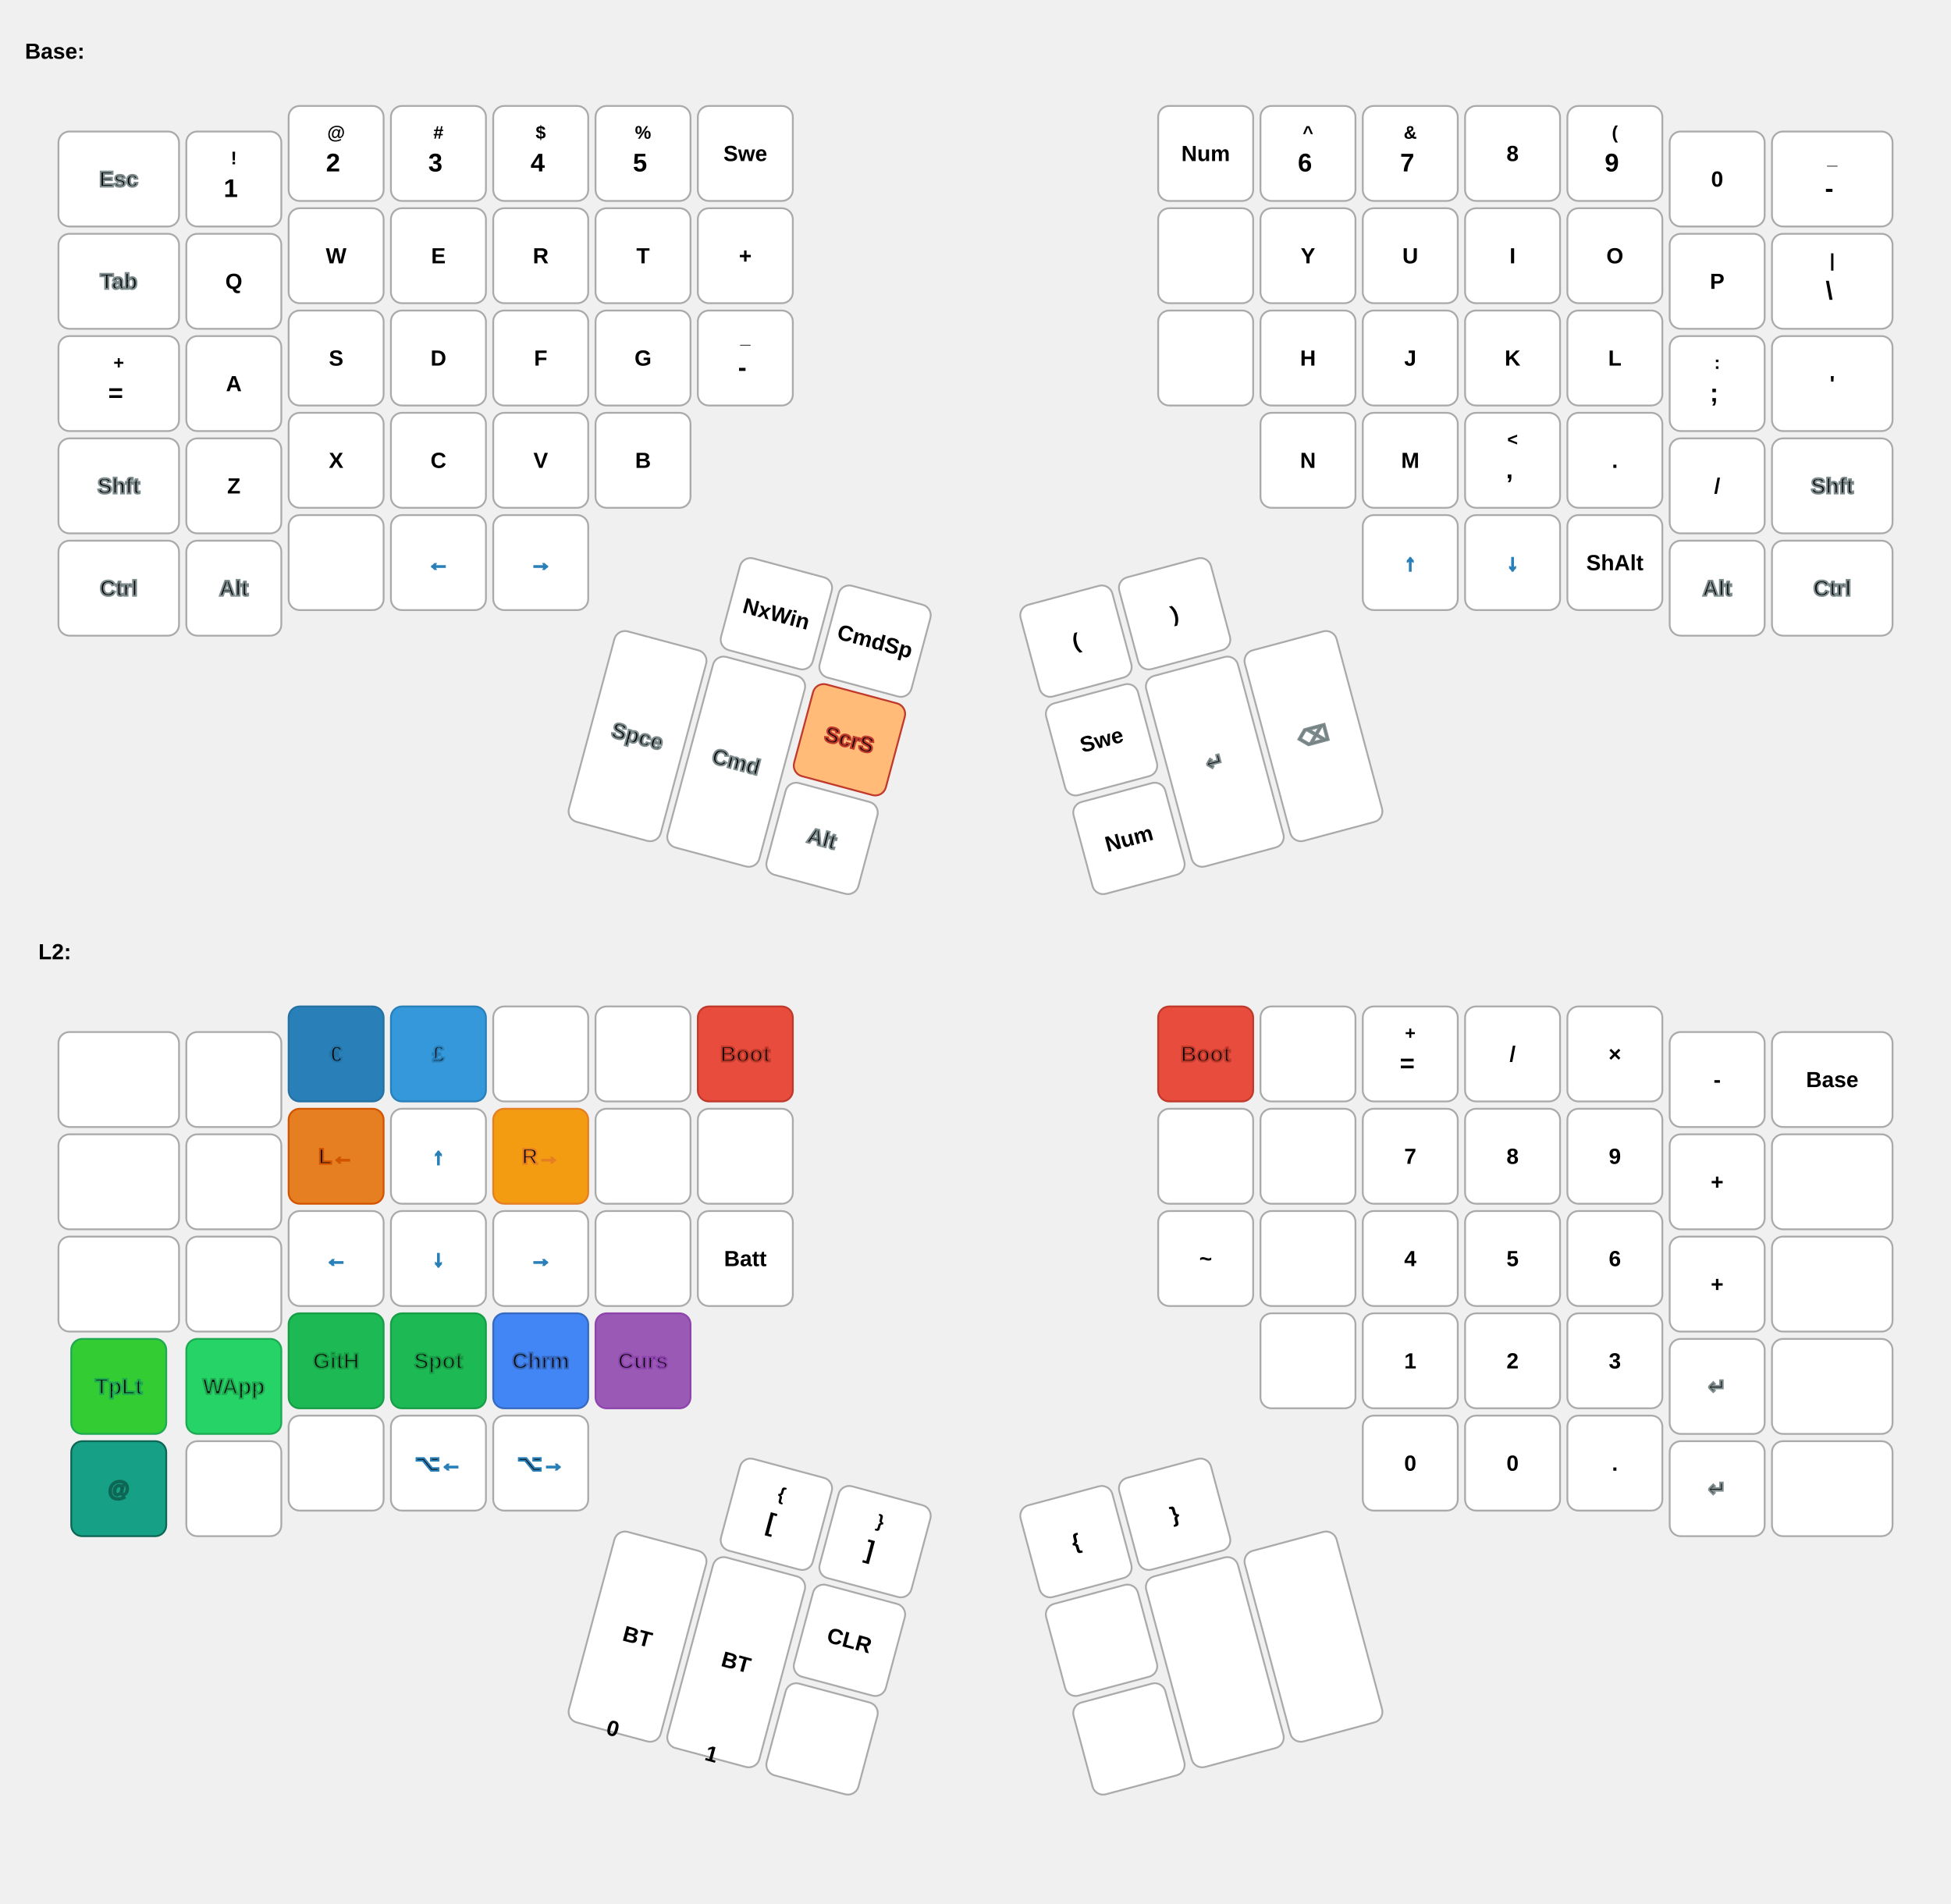
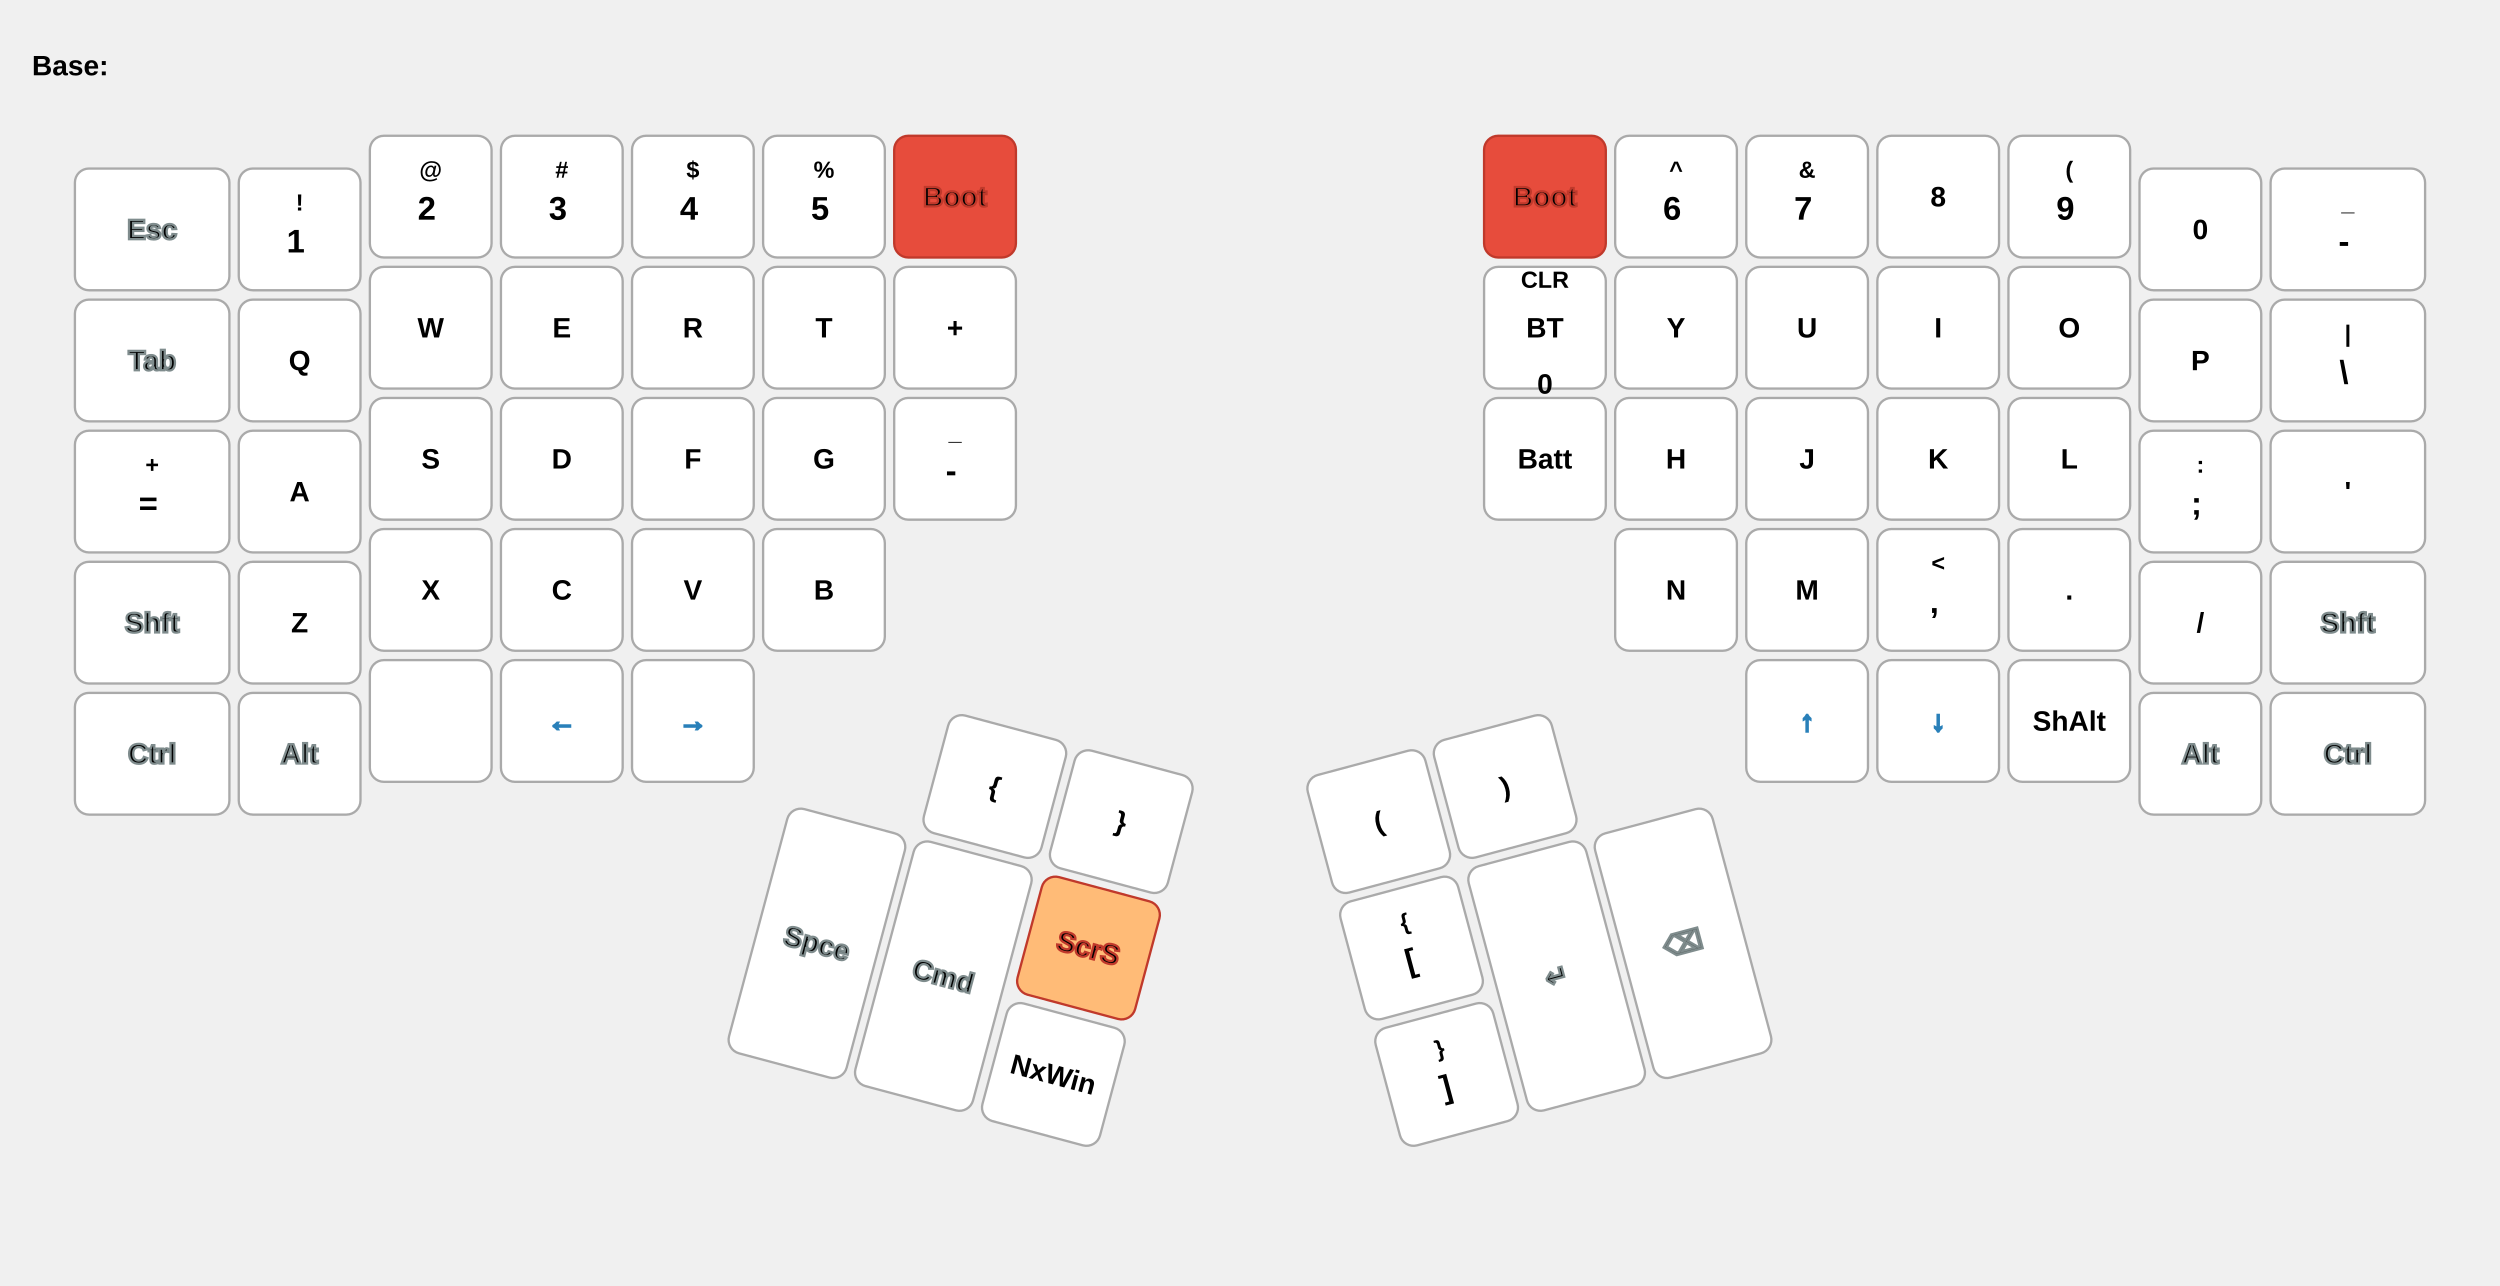
- <svg xmlns="http://www.w3.org/2000/svg" width="1068" height="1042" viewBox="0 0 1068 1042" class="keymap">
+ <svg xmlns="http://www.w3.org/2000/svg" width="1068" height="549" viewBox="0 0 1068 549" class="keymap">
  <style>/* Base key style */
.key {
  fill: #ffffff;
  stroke: #aaaaaa;
  stroke-width: 1;
}

/* Layer title styling */
.layer-label {
  font-weight: bold;
  font-size: 18px;
  fill: #333333;
  font-family: 'Arial', sans-serif;
}

/* Text styling */
text {
  font-family: 'Arial', sans-serif;
  fill: #000000;
  text-anchor: middle;
  dominant-baseline: central;
  font-weight: 700;
  stroke: none;
} 
/* App shortcuts */
.WhatsApp-key {
  fill: #25D366 !important;
  stroke: #1EA952 !important;
}

.WhatsApp-key rect, rect.WhatsApp-key {
  fill: #25D366 !important;
  stroke: #1EA952 !important;
}

.Spotify-key {
  fill: #1DB954 !important;
  stroke: #169D45 !important;
}

.Spotify-key rect, rect.Spotify-key {
  fill: #1DB954 !important;
  stroke: #169D45 !important;
}

.Chrome-key {
  fill: #4285F4 !important;
  stroke: #366AC1 !important;
}

.Chrome-key rect, rect.Chrome-key {
  fill: #4285F4 !important;
  stroke: #366AC1 !important;
}

.Cursor-key {
  fill: #9B59B6 !important;
  stroke: #8E44AD !important;
}

.Cursor-key rect, rect.Cursor-key {
  fill: #9B59B6 !important;
  stroke: #8E44AD !important;
}

.GitHub-key {
  fill: #1DB954 !important;
  stroke: #169D45 !important;
}

.GitHub-key rect, rect.GitHub-key {
  fill: #1DB954 !important;
  stroke: #169D45 !important;
}

.topLeft-key {
  fill: #33cc33 !important;
  stroke: #1EA952 !important;
}

.topLeft-key rect, rect.topLeft-key {
  fill: #33cc33 !important;
  stroke: #1EA952 !important;
}

.LeftScr-key {
  fill: #E67E22 !important;
  stroke: #D35400 !important;
}

.LeftScr-key rect, rect.LeftScr-key {
  fill: #E67E22 !important;
  stroke: #D35400 !important;
}

.RightScr-key {
  fill: #F39C12 !important;
  stroke: #E67E22 !important;
}

.RightScr-key rect, rect.RightScr-key {
  fill: #F39C12 !important;
  stroke: #E67E22 !important;
}

/* Currency symbols */
.euro-key {
  fill: #2980B9 !important;
  stroke: #2471A3 !important;
}

.euro-key rect, rect.euro-key {
  fill: #2980B9 !important;
  stroke: #2471A3 !important;
}

.pound-key {
  fill: #3498DB !important;
  stroke: #2980B9 !important;
}

.pound-key rect, rect.pound-key {
  fill: #3498DB !important;
  stroke: #2980B9 !important;
}

/* System keys */
.BOOT-key {
  fill: #E74C3C !important;
  stroke: #C0392B !important;
}

.BOOT-key rect, rect.BOOT-key {
  fill: #E74C3C !important;
  stroke: #C0392B !important;
}

.Fn1-key {
  fill: #9B59B6 !important;
  stroke: #8E44AD !important;
}

.Fn1-key rect, rect.Fn1-key {
  fill: #9B59B6 !important;
  stroke: #8E44AD !important;
}

.Fn2-key {
  fill: #8E44AD !important;
  stroke: #7D3C98 !important;
}

.Fn2-key rect, rect.Fn2-key {
  fill: #8E44AD !important;
  stroke: #7D3C98 !important;
}

/* Special characters */
.Email-key {
  fill: #16A085 !important;
  stroke: #0E6655 !important;
}

.Email-key rect, rect.Email-key {
  fill: #16A085 !important;
  stroke: #0E6655 !important;
}

.o-umlaut-key {
  fill: #27AE60 !important;
  stroke: #229954 !important;
}

.o-umlaut-key rect, rect.o-umlaut-key {
  fill: #27AE60 !important;
  stroke: #229954 !important;
}

.a-ring-key {
  fill: #2ECC71 !important;
  stroke: #27AE60 !important;
}

.a-ring-key rect, rect.a-ring-key {
  fill: #2ECC71 !important;
  stroke: #27AE60 !important;
}

/* Navigation keys */
.arrow-key {
  fill: #3498DB !important;
  stroke: #2980B9 !important;
}

.arrow-key rect, rect.arrow-key {
  fill: #3498DB !important;
  stroke: #2980B9 !important;
}

/* Screenshot */
.Screenshot-key {
  fill: #ffbb77 !important;
  stroke: #C0392B !important;
}

.Screenshot-key rect, rect.Screenshot-key {
  fill: #ffbb77 !important;
  stroke: #C0392B !important;
}

/* Modifiers */
.mod-key {
  fill: #95A5A6 !important;
  stroke: #7F8C8D !important;
}

.mod-key rect, rect.mod-key {
  fill: #95A5A6 !important;
  stroke: #7F8C8D !important;
}

/* Font adjustments to make text more solid */
text, tspan {
  font-family: 'Arial', sans-serif !important;
  font-weight: 700 !important;
  fill: #000000 !important;
  stroke: none !important;
  text-rendering: geometricPrecision !important;
}

/* Ensure all key text is black and bold */
.key text, .key tspan {
  fill: #000000 !important;
  font-weight: 700 !important;
}

/* Make text on colored keys more readable */
.WhatsApp-key text, .WhatsApp-key tspan,
.Spotify-key text, .Spotify-key tspan,
.Chrome-key text, .Chrome-key tspan,
.Cursor-key text, .Cursor-key tspan,
.GitHub-key text, .GitHub-key tspan,
.topLeft-key text, .topLeft-key tspan,
.LeftScr-key text, .LeftScr-key tspan,
.RightScr-key text, .RightScr-key tspan,
.euro-key text, .euro-key tspan,
.pound-key text, .pound-key tspan,
.BOOT-key text, .BOOT-key tspan,
.Fn1-key text, .Fn1-key tspan,
.Fn2-key text, .Fn2-key tspan,
.Email-key text, .Email-key tspan,
.o-umlaut-key text, .o-umlaut-key tspan,
.a-ring-key text, .a-ring-key tspan,
.arrow-key text, .arrow-key tspan,
.Screenshot-key text, .Screenshot-key tspan,
.mod-key text, .mod-key tspan {
  fill: #000000 !important;
  font-weight: 700 !important;
}

/* Shifted symbols styling */
.shifted {
  fill: #555555 !important;
  font-weight: 700 !important;
  font-size: 10px !important;
}

/* Position the shifted symbols above the main key label */
.key text.shifted {
  dominant-baseline: hanging !important;
}

/* Add CSS for dual-labeled keys */
.dual-label {
  position: relative;
  display: block;
}

.primary-label {
  font-size: 14px;
  font-weight: 700;
  text-anchor: middle;
  dominant-baseline: central;
  fill: #000000;
}

.shifted-label {
  font-size: 10px;
  font-weight: 700;
  text-anchor: middle;
  dominant-baseline: hanging;
  fill: #444444;
} </style>
  <g transform="translate(30, 0)" class="layer-Base">
    <text x="0" y="28" class="label" id="Base">Base:</text>
    <g transform="translate(0, 56)">
      <g transform="translate(35, 42)" class="key keypos-0">
        <rect rx="6" ry="6" x="-33" y="-26" width="66" height="52" class="key" />
        <text x="0" y="0" class="key tap">
          <tspan class="mod-key">Esc</tspan>
        </text>
      </g>
      <g transform="translate(98, 42)" class="key keypos-1">
        <rect rx="6" ry="6" x="-26" y="-26" width="52" height="52" class="key" />
        <text x="0" y="0" class="key tap">
          <tspan class="primary-label" y="5">1</tspan>
          <tspan class="shifted-label" x="0" y="-15">!</tspan>
        </text>
      </g>
      <g transform="translate(154, 28)" class="key keypos-2">
        <rect rx="6" ry="6" x="-26" y="-26" width="52" height="52" class="key" />
        <text x="0" y="0" class="key tap">
          <tspan class="primary-label" y="5">2</tspan>
          <tspan class="shifted-label" x="0" y="-15">@</tspan>
        </text>
      </g>
      <g transform="translate(210, 28)" class="key keypos-3">
        <rect rx="6" ry="6" x="-26" y="-26" width="52" height="52" class="key" />
        <text x="0" y="0" class="key tap">
          <tspan class="primary-label" y="5">3</tspan>
          <tspan class="shifted-label" x="0" y="-15">#</tspan>
        </text>
      </g>
      <g transform="translate(266, 28)" class="key keypos-4">
        <rect rx="6" ry="6" x="-26" y="-26" width="52" height="52" class="key" />
        <text x="0" y="0" class="key tap">
          <tspan class="primary-label" y="5">4</tspan>
          <tspan class="shifted-label" x="0" y="-15">$</tspan>
        </text>
      </g>
      <g transform="translate(322, 28)" class="key keypos-5">
        <rect rx="6" ry="6" x="-26" y="-26" width="52" height="52" class="key" />
        <text x="0" y="0" class="key tap">
          <tspan class="primary-label" y="5">5</tspan>
          <tspan class="shifted-label" x="0" y="-15">%</tspan>
        </text>
      </g>
      <g transform="translate(378, 28)" class="key keypos-6">
-         <rect rx="6" ry="6" x="-26" y="-26" width="52" height="52" class="key" />
-         <text x="0" y="0" class="key tap">Swe</text>
+         <rect class="BOOT-key" x="-26" y="-26" width="52" height="52" rx="6" ry="6" />
+         <text x="0" y="0" class="key tap">
+           <tspan class="BOOT-key">Boot</tspan>
+         </text>
      </g>
      <g transform="translate(630, 28)" class="key keypos-7">
-         <rect rx="6" ry="6" x="-26" y="-26" width="52" height="52" class="key" />
-         <text x="0" y="0" class="key tap">Num</text>
+         <rect class="BOOT-key" x="-26" y="-26" width="52" height="52" rx="6" ry="6" />
+         <text x="0" y="0" class="key tap">
+           <tspan class="BOOT-key">Boot</tspan>
+         </text>
      </g>
      <g transform="translate(686, 28)" class="key keypos-8">
        <rect rx="6" ry="6" x="-26" y="-26" width="52" height="52" class="key" />
        <text x="0" y="0" class="key tap">
          <tspan class="primary-label" y="5">6</tspan>
          <tspan class="shifted-label" x="0" y="-15">^</tspan>
        </text>
      </g>
      <g transform="translate(742, 28)" class="key keypos-9">
        <rect rx="6" ry="6" x="-26" y="-26" width="52" height="52" class="key" />
        <text x="0" y="0" class="key tap">
          <tspan class="primary-label" y="5">7</tspan>
          <tspan class="shifted-label" x="0" y="-15">&amp;</tspan>
        </text>
      </g>
      <g transform="translate(798, 28)" class="key keypos-10">
        <rect rx="6" ry="6" x="-26" y="-26" width="52" height="52" class="key" />
        <text x="0" y="0" class="key tap">8</text>
      </g>
      <g transform="translate(854, 28)" class="key keypos-11">
        <rect rx="6" ry="6" x="-26" y="-26" width="52" height="52" class="key" />
        <text x="0" y="0" class="key tap">
          <tspan class="primary-label" y="5">9</tspan>
          <tspan class="shifted-label" x="0" y="-15">(</tspan>
        </text>
      </g>
      <g transform="translate(910, 42)" class="key keypos-12">
        <rect rx="6" ry="6" x="-26" y="-26" width="52" height="52" class="key" />
        <text x="0" y="0" class="key tap">0</text>
      </g>
      <g transform="translate(973, 42)" class="key keypos-13">
        <rect rx="6" ry="6" x="-33" y="-26" width="66" height="52" class="key" />
        <text x="0" y="0" class="key tap">
          <tspan class="primary-label" y="5">-</tspan>
          <tspan class="shifted-label" x="0" y="-15">_</tspan>
        </text>
      </g>
      <g transform="translate(35, 98)" class="key keypos-14">
        <rect rx="6" ry="6" x="-33" y="-26" width="66" height="52" class="key" />
        <text x="0" y="0" class="key tap">
          <tspan class="mod-key">Tab</tspan>
        </text>
      </g>
      <g transform="translate(98, 98)" class="key keypos-15">
        <rect rx="6" ry="6" x="-26" y="-26" width="52" height="52" class="key" />
        <text x="0" y="0" class="key tap">Q</text>
      </g>
      <g transform="translate(154, 84)" class="key keypos-16">
        <rect rx="6" ry="6" x="-26" y="-26" width="52" height="52" class="key" />
        <text x="0" y="0" class="key tap">W</text>
      </g>
      <g transform="translate(210, 84)" class="key keypos-17">
        <rect rx="6" ry="6" x="-26" y="-26" width="52" height="52" class="key" />
        <text x="0" y="0" class="key tap">E</text>
      </g>
      <g transform="translate(266, 84)" class="key keypos-18">
        <rect rx="6" ry="6" x="-26" y="-26" width="52" height="52" class="key" />
        <text x="0" y="0" class="key tap">R</text>
      </g>
      <g transform="translate(322, 84)" class="key keypos-19">
        <rect rx="6" ry="6" x="-26" y="-26" width="52" height="52" class="key" />
        <text x="0" y="0" class="key tap">T</text>
      </g>
      <g transform="translate(378, 84)" class="key keypos-20">
        <rect rx="6" ry="6" x="-26" y="-26" width="52" height="52" class="key" />
        <text x="0" y="0" class="key tap">+</text>
      </g>
      <g transform="translate(630, 84)" class="key keypos-21">
        <rect rx="6" ry="6" x="-26" y="-26" width="52" height="52" class="key" />
+         <text x="0" y="0" class="key tap">BT</text>
+         <text x="0" y="24" class="key hold">0</text>
+         <text x="0" y="-24" class="key shifted">CLR</text>
      </g>
      <g transform="translate(686, 84)" class="key keypos-22">
        <rect rx="6" ry="6" x="-26" y="-26" width="52" height="52" class="key" />
        <text x="0" y="0" class="key tap">Y</text>
      </g>
      <g transform="translate(742, 84)" class="key keypos-23">
        <rect rx="6" ry="6" x="-26" y="-26" width="52" height="52" class="key" />
        <text x="0" y="0" class="key tap">U</text>
      </g>
      <g transform="translate(798, 84)" class="key keypos-24">
        <rect rx="6" ry="6" x="-26" y="-26" width="52" height="52" class="key" />
        <text x="0" y="0" class="key tap">I</text>
      </g>
      <g transform="translate(854, 84)" class="key keypos-25">
        <rect rx="6" ry="6" x="-26" y="-26" width="52" height="52" class="key" />
        <text x="0" y="0" class="key tap">O</text>
      </g>
      <g transform="translate(910, 98)" class="key keypos-26">
        <rect rx="6" ry="6" x="-26" y="-26" width="52" height="52" class="key" />
        <text x="0" y="0" class="key tap">P</text>
      </g>
      <g transform="translate(973, 98)" class="key keypos-27">
        <rect rx="6" ry="6" x="-33" y="-26" width="66" height="52" class="key" />
        <text x="0" y="0" class="key tap">
          <tspan class="primary-label" y="5">\</tspan>
          <tspan class="shifted-label" x="0" y="-15">|</tspan>
        </text>
      </g>
      <g transform="translate(35, 154)" class="key keypos-28">
        <rect rx="6" ry="6" x="-33" y="-26" width="66" height="52" class="key" />
        <text x="0" y="0" class="key tap">
          <tspan class="primary-label" y="5">=</tspan>
          <tspan class="shifted-label" x="0" y="-15">+</tspan>
        </text>
      </g>
      <g transform="translate(98, 154)" class="key keypos-29">
        <rect rx="6" ry="6" x="-26" y="-26" width="52" height="52" class="key" />
        <text x="0" y="0" class="key tap">A</text>
      </g>
      <g transform="translate(154, 140)" class="key keypos-30">
        <rect rx="6" ry="6" x="-26" y="-26" width="52" height="52" class="key" />
        <text x="0" y="0" class="key tap">S</text>
      </g>
      <g transform="translate(210, 140)" class="key keypos-31">
        <rect rx="6" ry="6" x="-26" y="-26" width="52" height="52" class="key" />
        <text x="0" y="0" class="key tap">D</text>
      </g>
      <g transform="translate(266, 140)" class="key keypos-32">
        <rect rx="6" ry="6" x="-26" y="-26" width="52" height="52" class="key" />
        <text x="0" y="0" class="key tap">F</text>
      </g>
      <g transform="translate(322, 140)" class="key keypos-33">
        <rect rx="6" ry="6" x="-26" y="-26" width="52" height="52" class="key" />
        <text x="0" y="0" class="key tap">G</text>
      </g>
      <g transform="translate(378, 140)" class="key keypos-34">
        <rect rx="6" ry="6" x="-26" y="-26" width="52" height="52" class="key" />
        <text x="0" y="0" class="key tap">
          <tspan class="primary-label" y="5">-</tspan>
          <tspan class="shifted-label" x="0" y="-15">_</tspan>
        </text>
      </g>
      <g transform="translate(395, 280) rotate(15.0)" class="key keypos-35">
        <rect rx="6" ry="6" x="-26" y="-26" width="52" height="52" class="key" />
-         <text x="0" y="0" class="key tap">NxWin</text>
+         <text x="0" y="0" class="key tap">{</text>
      </g>
      <g transform="translate(449, 295) rotate(15.0)" class="key keypos-36">
        <rect rx="6" ry="6" x="-26" y="-26" width="52" height="52" class="key" />
-         <text x="0" y="0" class="key tap">CmdSp</text>
+         <text x="0" y="0" class="key tap">}</text>
      </g>
      <g transform="translate(559, 295) rotate(-15.0)" class="key keypos-37">
        <rect rx="6" ry="6" x="-26" y="-26" width="52" height="52" class="key" />
        <text x="0" y="0" class="key tap">(</text>
      </g>
      <g transform="translate(613, 280) rotate(-15.0)" class="key keypos-38">
        <rect rx="6" ry="6" x="-26" y="-26" width="52" height="52" class="key" />
        <text x="0" y="0" class="key tap">)</text>
      </g>
      <g transform="translate(630, 140)" class="key keypos-39">
        <rect rx="6" ry="6" x="-26" y="-26" width="52" height="52" class="key" />
+         <text x="0" y="0" class="key tap">Batt</text>
      </g>
      <g transform="translate(686, 140)" class="key keypos-40">
        <rect rx="6" ry="6" x="-26" y="-26" width="52" height="52" class="key" />
        <text x="0" y="0" class="key tap">H</text>
      </g>
      <g transform="translate(742, 140)" class="key keypos-41">
        <rect rx="6" ry="6" x="-26" y="-26" width="52" height="52" class="key" />
        <text x="0" y="0" class="key tap">J</text>
      </g>
      <g transform="translate(798, 140)" class="key keypos-42">
        <rect rx="6" ry="6" x="-26" y="-26" width="52" height="52" class="key" />
        <text x="0" y="0" class="key tap">K</text>
      </g>
      <g transform="translate(854, 140)" class="key keypos-43">
        <rect rx="6" ry="6" x="-26" y="-26" width="52" height="52" class="key" />
        <text x="0" y="0" class="key tap">L</text>
      </g>
      <g transform="translate(910, 154)" class="key keypos-44">
        <rect rx="6" ry="6" x="-26" y="-26" width="52" height="52" class="key" />
        <text x="0" y="0" class="key tap">
          <tspan class="primary-label" y="5">;</tspan>
          <tspan class="shifted-label" x="0" y="-15">:</tspan>
        </text>
      </g>
      <g transform="translate(973, 154)" class="key keypos-45">
        <rect rx="6" ry="6" x="-33" y="-26" width="66" height="52" class="key" />
        <text x="0" y="0" class="key tap">'</text>
      </g>
      <g transform="translate(35, 210)" class="key keypos-46">
        <rect rx="6" ry="6" x="-33" y="-26" width="66" height="52" class="key" />
        <text x="0" y="0" class="key tap">
          <tspan class="mod-key">Shft</tspan>
        </text>
      </g>
      <g transform="translate(98, 210)" class="key keypos-47">
        <rect rx="6" ry="6" x="-26" y="-26" width="52" height="52" class="key" />
        <text x="0" y="0" class="key tap">Z</text>
      </g>
      <g transform="translate(154, 196)" class="key keypos-48">
        <rect rx="6" ry="6" x="-26" y="-26" width="52" height="52" class="key" />
        <text x="0" y="0" class="key tap">X</text>
      </g>
      <g transform="translate(210, 196)" class="key keypos-49">
        <rect rx="6" ry="6" x="-26" y="-26" width="52" height="52" class="key" />
        <text x="0" y="0" class="key tap">C</text>
      </g>
      <g transform="translate(266, 196)" class="key keypos-50">
        <rect rx="6" ry="6" x="-26" y="-26" width="52" height="52" class="key" />
        <text x="0" y="0" class="key tap">V</text>
      </g>
      <g transform="translate(322, 196)" class="key keypos-51">
        <rect rx="6" ry="6" x="-26" y="-26" width="52" height="52" class="key" />
        <text x="0" y="0" class="key tap">B</text>
      </g>
      <g transform="translate(435, 349) rotate(15.0)" class="key keypos-52">
        <rect class="Screenshot-key" x="-26" y="-26" width="52" height="52" rx="6" ry="6" />
        <text x="0" y="0" class="key tap">
          <tspan class="Screenshot-key">ScrS</tspan>
        </text>
      </g>
      <g transform="translate(573, 349) rotate(-15.0)" class="key keypos-53">
        <rect rx="6" ry="6" x="-26" y="-26" width="52" height="52" class="key" />
-         <text x="0" y="0" class="key tap">Swe</text>
+         <text x="0" y="0" class="key tap">
+           <tspan class="primary-label" y="5">[</tspan>
+           <tspan class="shifted-label" x="0" y="-15">{</tspan>
+         </text>
      </g>
      <g transform="translate(686, 196)" class="key keypos-54">
        <rect rx="6" ry="6" x="-26" y="-26" width="52" height="52" class="key" />
        <text x="0" y="0" class="key tap">N</text>
      </g>
      <g transform="translate(742, 196)" class="key keypos-55">
        <rect rx="6" ry="6" x="-26" y="-26" width="52" height="52" class="key" />
        <text x="0" y="0" class="key tap">M</text>
      </g>
      <g transform="translate(798, 196)" class="key keypos-56">
        <rect rx="6" ry="6" x="-26" y="-26" width="52" height="52" class="key" />
        <text x="0" y="0" class="key tap">
          <tspan class="primary-label" y="5">,</tspan>
          <tspan class="shifted-label" x="0" y="-15">&lt;</tspan>
        </text>
      </g>
      <g transform="translate(854, 196)" class="key keypos-57">
        <rect rx="6" ry="6" x="-26" y="-26" width="52" height="52" class="key" />
        <text x="0" y="0" class="key tap">.</text>
      </g>
      <g transform="translate(910, 210)" class="key keypos-58">
        <rect rx="6" ry="6" x="-26" y="-26" width="52" height="52" class="key" />
        <text x="0" y="0" class="key tap">/</text>
      </g>
      <g transform="translate(973, 210)" class="key keypos-59">
        <rect rx="6" ry="6" x="-33" y="-26" width="66" height="52" class="key" />
        <text x="0" y="0" class="key tap">
          <tspan class="mod-key">Shft</tspan>
        </text>
      </g>
      <g transform="translate(35, 266)" class="key keypos-60">
        <rect rx="6" ry="6" x="-33" y="-26" width="66" height="52" class="key" />
        <text x="0" y="0" class="key tap">
          <tspan class="mod-key">Ctrl</tspan>
        </text>
      </g>
      <g transform="translate(98, 266)" class="key keypos-61">
        <rect rx="6" ry="6" x="-26" y="-26" width="52" height="52" class="key" />
        <text x="0" y="0" class="key tap">
          <tspan class="mod-key">Alt</tspan>
        </text>
      </g>
      <g transform="translate(154, 252)" class="key keypos-62">
        <rect rx="6" ry="6" x="-26" y="-26" width="52" height="52" class="key" />
      </g>
      <g transform="translate(210, 252)" class="key keypos-63">
        <rect rx="6" ry="6" x="-26" y="-26" width="52" height="52" class="key" />
        <text x="0" y="0" class="key tap">
          <tspan class="arrow-key">←</tspan>
        </text>
      </g>
      <g transform="translate(266, 252)" class="key keypos-64">
        <rect rx="6" ry="6" x="-26" y="-26" width="52" height="52" class="key" />
        <text x="0" y="0" class="key tap">
          <tspan class="arrow-key">→</tspan>
        </text>
      </g>
      <g transform="translate(319, 347) rotate(15.0)" class="key keypos-65">
        <rect rx="6" ry="6" x="-26" y="-54" width="52" height="108" class="key" />
        <text x="0" y="0" class="key tap">
          <tspan class="mod-key">Spce</tspan>
        </text>
      </g>
      <g transform="translate(373, 361) rotate(15.0)" class="key keypos-66">
        <rect rx="6" ry="6" x="-26" y="-54" width="52" height="108" class="key" />
        <text x="0" y="0" class="key tap">
          <tspan class="mod-key">Cmd</tspan>
        </text>
      </g>
      <g transform="translate(420, 403) rotate(15.0)" class="key keypos-67">
        <rect rx="6" ry="6" x="-26" y="-26" width="52" height="52" class="key" />
-         <text x="0" y="0" class="key tap">
-           <tspan class="mod-key">Alt</tspan>
-         </text>
+         <text x="0" y="0" class="key tap">NxWin</text>
      </g>
      <g transform="translate(588, 403) rotate(-15.0)" class="key keypos-68">
        <rect rx="6" ry="6" x="-26" y="-26" width="52" height="52" class="key" />
-         <text x="0" y="0" class="key tap">Num</text>
+         <text x="0" y="0" class="key tap">
+           <tspan class="primary-label" y="5">]</tspan>
+           <tspan class="shifted-label" x="0" y="-15">}</tspan>
+         </text>
      </g>
      <g transform="translate(635, 361) rotate(-15.0)" class="key keypos-69">
        <rect rx="6" ry="6" x="-26" y="-54" width="52" height="108" class="key" />
        <text x="0" y="0" class="key tap">
          <tspan class="mod-key">↵</tspan>
        </text>
      </g>
      <g transform="translate(689, 347) rotate(-15.0)" class="key keypos-70">
        <rect rx="6" ry="6" x="-26" y="-54" width="52" height="108" class="key" />
        <text x="0" y="0" class="key tap">
          <tspan class="mod-key">⌫</tspan>
        </text>
      </g>
      <g transform="translate(742, 252)" class="key keypos-71">
        <rect rx="6" ry="6" x="-26" y="-26" width="52" height="52" class="key" />
        <text x="0" y="0" class="key tap">
          <tspan class="arrow-key">↑</tspan>
        </text>
      </g>
      <g transform="translate(798, 252)" class="key keypos-72">
        <rect rx="6" ry="6" x="-26" y="-26" width="52" height="52" class="key" />
        <text x="0" y="0" class="key tap">
          <tspan class="arrow-key">↓</tspan>
        </text>
      </g>
      <g transform="translate(854, 252)" class="key keypos-73">
        <rect rx="6" ry="6" x="-26" y="-26" width="52" height="52" class="key" />
        <text x="0" y="0" class="key tap">ShAlt</text>
      </g>
      <g transform="translate(910, 266)" class="key keypos-74">
        <rect rx="6" ry="6" x="-26" y="-26" width="52" height="52" class="key" />
        <text x="0" y="0" class="key tap">
          <tspan class="mod-key">Alt</tspan>
        </text>
      </g>
      <g transform="translate(973, 266)" class="key keypos-75">
        <rect rx="6" ry="6" x="-33" y="-26" width="66" height="52" class="key" />
        <text x="0" y="0" class="key tap">
          <tspan class="mod-key">Ctrl</tspan>
        </text>
-       </g>
-     </g>
-   </g>
-   <g transform="translate(30, 493)" class="layer-L2">
-     <text x="0" y="28" class="label" id="L2">L2:</text>
-     <g transform="translate(0, 56)">
-       <g transform="translate(35, 42)" class="key keypos-0">
-         <rect rx="6" ry="6" x="-33" y="-26" width="66" height="52" class="key" />
-       </g>
-       <g transform="translate(98, 42)" class="key keypos-1">
-         <rect rx="6" ry="6" x="-26" y="-26" width="52" height="52" class="key" />
-       </g>
-       <g transform="translate(154, 28)" class="key keypos-2">
-         <rect class="euro-key" x="-26" y="-26" width="52" height="52" rx="6" ry="6" />
-         <text x="0" y="0" class="key tap">
-           <tspan class="euro-key">€</tspan>
-         </text>
-       </g>
-       <g transform="translate(210, 28)" class="key keypos-3">
-         <rect class="pound-key" x="-26" y="-26" width="52" height="52" rx="6" ry="6" />
-         <text x="0" y="0" class="key tap">
-           <tspan class="pound-key">£</tspan>
-         </text>
-       </g>
-       <g transform="translate(266, 28)" class="key keypos-4">
-         <rect rx="6" ry="6" x="-26" y="-26" width="52" height="52" class="key" />
-       </g>
-       <g transform="translate(322, 28)" class="key keypos-5">
-         <rect rx="6" ry="6" x="-26" y="-26" width="52" height="52" class="key" />
-       </g>
-       <g transform="translate(378, 28)" class="key keypos-6">
-         <rect class="BOOT-key" x="-26" y="-26" width="52" height="52" rx="6" ry="6" />
-         <text x="0" y="0" class="key tap">
-           <tspan class="BOOT-key">Boot</tspan>
-         </text>
-       </g>
-       <g transform="translate(630, 28)" class="key keypos-7">
-         <rect class="BOOT-key" x="-26" y="-26" width="52" height="52" rx="6" ry="6" />
-         <text x="0" y="0" class="key tap">
-           <tspan class="BOOT-key">Boot</tspan>
-         </text>
-       </g>
-       <g transform="translate(686, 28)" class="key keypos-8">
-         <rect rx="6" ry="6" x="-26" y="-26" width="52" height="52" class="key" />
-       </g>
-       <g transform="translate(742, 28)" class="key keypos-9">
-         <rect rx="6" ry="6" x="-26" y="-26" width="52" height="52" class="key" />
-         <text x="0" y="0" class="key tap">
-           <tspan class="primary-label" y="5">=</tspan>
-           <tspan class="shifted-label" x="0" y="-15">+</tspan>
-         </text>
-       </g>
-       <g transform="translate(798, 28)" class="key keypos-10">
-         <rect rx="6" ry="6" x="-26" y="-26" width="52" height="52" class="key" />
-         <text x="0" y="0" class="key tap">/</text>
-       </g>
-       <g transform="translate(854, 28)" class="key keypos-11">
-         <rect rx="6" ry="6" x="-26" y="-26" width="52" height="52" class="key" />
-         <text x="0" y="0" class="key tap">×</text>
-       </g>
-       <g transform="translate(910, 42)" class="key keypos-12">
-         <rect rx="6" ry="6" x="-26" y="-26" width="52" height="52" class="key" />
-         <text x="0" y="0" class="key tap">-</text>
-       </g>
-       <g transform="translate(973, 42)" class="key keypos-13">
-         <rect rx="6" ry="6" x="-33" y="-26" width="66" height="52" class="key" />
-         <a href="#Base">
-           <text x="0" y="0" class="key tap layer-activator">Base</text>
-         </a>
-       </g>
-       <g transform="translate(35, 98)" class="key keypos-14">
-         <rect rx="6" ry="6" x="-33" y="-26" width="66" height="52" class="key" />
-       </g>
-       <g transform="translate(98, 98)" class="key keypos-15">
-         <rect rx="6" ry="6" x="-26" y="-26" width="52" height="52" class="key" />
-       </g>
-       <g transform="translate(154, 84)" class="key keypos-16">
-         <rect class="LeftScr-key" x="-26" y="-26" width="52" height="52" rx="6" ry="6" />
-         <text x="0" y="0" class="key tap">
-           <tspan class="LeftScr-key">L←</tspan>
-         </text>
-       </g>
-       <g transform="translate(210, 84)" class="key keypos-17">
-         <rect rx="6" ry="6" x="-26" y="-26" width="52" height="52" class="key" />
-         <text x="0" y="0" class="key tap">
-           <tspan class="arrow-key">↑</tspan>
-         </text>
-       </g>
-       <g transform="translate(266, 84)" class="key keypos-18">
-         <rect class="RightScr-key" x="-26" y="-26" width="52" height="52" rx="6" ry="6" />
-         <text x="0" y="0" class="key tap">
-           <tspan class="RightScr-key">R→</tspan>
-         </text>
-       </g>
-       <g transform="translate(322, 84)" class="key keypos-19">
-         <rect rx="6" ry="6" x="-26" y="-26" width="52" height="52" class="key" />
-       </g>
-       <g transform="translate(378, 84)" class="key keypos-20">
-         <rect rx="6" ry="6" x="-26" y="-26" width="52" height="52" class="key" />
-       </g>
-       <g transform="translate(630, 84)" class="key keypos-21">
-         <rect rx="6" ry="6" x="-26" y="-26" width="52" height="52" class="key" />
-       </g>
-       <g transform="translate(686, 84)" class="key keypos-22">
-         <rect rx="6" ry="6" x="-26" y="-26" width="52" height="52" class="key" />
-       </g>
-       <g transform="translate(742, 84)" class="key keypos-23">
-         <rect rx="6" ry="6" x="-26" y="-26" width="52" height="52" class="key" />
-         <text x="0" y="0" class="key tap">7</text>
-       </g>
-       <g transform="translate(798, 84)" class="key keypos-24">
-         <rect rx="6" ry="6" x="-26" y="-26" width="52" height="52" class="key" />
-         <text x="0" y="0" class="key tap">8</text>
-       </g>
-       <g transform="translate(854, 84)" class="key keypos-25">
-         <rect rx="6" ry="6" x="-26" y="-26" width="52" height="52" class="key" />
-         <text x="0" y="0" class="key tap">9</text>
-       </g>
-       <g transform="translate(910, 98)" class="key keypos-26">
-         <rect rx="6" ry="6" x="-26" y="-26" width="52" height="52" class="key" />
-         <text x="0" y="0" class="key tap">+</text>
-       </g>
-       <g transform="translate(973, 98)" class="key keypos-27">
-         <rect rx="6" ry="6" x="-33" y="-26" width="66" height="52" class="key" />
-       </g>
-       <g transform="translate(35, 154)" class="key keypos-28">
-         <rect rx="6" ry="6" x="-33" y="-26" width="66" height="52" class="key" />
-       </g>
-       <g transform="translate(98, 154)" class="key keypos-29">
-         <rect rx="6" ry="6" x="-26" y="-26" width="52" height="52" class="key" />
-       </g>
-       <g transform="translate(154, 140)" class="key keypos-30">
-         <rect rx="6" ry="6" x="-26" y="-26" width="52" height="52" class="key" />
-         <text x="0" y="0" class="key tap">
-           <tspan class="arrow-key">←</tspan>
-         </text>
-       </g>
-       <g transform="translate(210, 140)" class="key keypos-31">
-         <rect rx="6" ry="6" x="-26" y="-26" width="52" height="52" class="key" />
-         <text x="0" y="0" class="key tap">
-           <tspan class="arrow-key">↓</tspan>
-         </text>
-       </g>
-       <g transform="translate(266, 140)" class="key keypos-32">
-         <rect rx="6" ry="6" x="-26" y="-26" width="52" height="52" class="key" />
-         <text x="0" y="0" class="key tap">
-           <tspan class="arrow-key">→</tspan>
-         </text>
-       </g>
-       <g transform="translate(322, 140)" class="key keypos-33">
-         <rect rx="6" ry="6" x="-26" y="-26" width="52" height="52" class="key" />
-       </g>
-       <g transform="translate(378, 140)" class="key keypos-34">
-         <rect rx="6" ry="6" x="-26" y="-26" width="52" height="52" class="key" />
-         <text x="0" y="0" class="key tap">Batt</text>
-       </g>
-       <g transform="translate(395, 280) rotate(15.0)" class="key keypos-35">
-         <rect rx="6" ry="6" x="-26" y="-26" width="52" height="52" class="key" />
-         <text x="0" y="0" class="key tap">
-           <tspan class="primary-label" y="5">[</tspan>
-           <tspan class="shifted-label" x="0" y="-15">{</tspan>
-         </text>
-       </g>
-       <g transform="translate(449, 295) rotate(15.0)" class="key keypos-36">
-         <rect rx="6" ry="6" x="-26" y="-26" width="52" height="52" class="key" />
-         <text x="0" y="0" class="key tap">
-           <tspan class="primary-label" y="5">]</tspan>
-           <tspan class="shifted-label" x="0" y="-15">}</tspan>
-         </text>
-       </g>
-       <g transform="translate(559, 295) rotate(-15.0)" class="key keypos-37">
-         <rect rx="6" ry="6" x="-26" y="-26" width="52" height="52" class="key" />
-         <text x="0" y="0" class="key tap">{</text>
-       </g>
-       <g transform="translate(613, 280) rotate(-15.0)" class="key keypos-38">
-         <rect rx="6" ry="6" x="-26" y="-26" width="52" height="52" class="key" />
-         <text x="0" y="0" class="key tap">}</text>
-       </g>
-       <g transform="translate(630, 140)" class="key keypos-39">
-         <rect rx="6" ry="6" x="-26" y="-26" width="52" height="52" class="key" />
-         <text x="0" y="0" class="key tap">~</text>
-       </g>
-       <g transform="translate(686, 140)" class="key keypos-40">
-         <rect rx="6" ry="6" x="-26" y="-26" width="52" height="52" class="key" />
-       </g>
-       <g transform="translate(742, 140)" class="key keypos-41">
-         <rect rx="6" ry="6" x="-26" y="-26" width="52" height="52" class="key" />
-         <text x="0" y="0" class="key tap">4</text>
-       </g>
-       <g transform="translate(798, 140)" class="key keypos-42">
-         <rect rx="6" ry="6" x="-26" y="-26" width="52" height="52" class="key" />
-         <text x="0" y="0" class="key tap">5</text>
-       </g>
-       <g transform="translate(854, 140)" class="key keypos-43">
-         <rect rx="6" ry="6" x="-26" y="-26" width="52" height="52" class="key" />
-         <text x="0" y="0" class="key tap">6</text>
-       </g>
-       <g transform="translate(910, 154)" class="key keypos-44">
-         <rect rx="6" ry="6" x="-26" y="-26" width="52" height="52" class="key" />
-         <text x="0" y="0" class="key tap">+</text>
-       </g>
-       <g transform="translate(973, 154)" class="key keypos-45">
-         <rect rx="6" ry="6" x="-33" y="-26" width="66" height="52" class="key" />
-       </g>
-       <g transform="translate(35, 210)" class="key keypos-46">
-         <rect class="topLeft-key" x="-26" y="-26" width="52" height="52" rx="6" ry="6" />
-         <text x="0" y="0" class="key tap">
-           <tspan class="topLeft-key">TpLt</tspan>
-         </text>
-       </g>
-       <g transform="translate(98, 210)" class="key keypos-47">
-         <rect class="WhatsApp-key" x="-26" y="-26" width="52" height="52" rx="6" ry="6" />
-         <text x="0" y="0" class="key tap">
-           <tspan class="WhatsApp-key">WApp</tspan>
-         </text>
-       </g>
-       <g transform="translate(154, 196)" class="key keypos-48">
-         <rect class="GitHub-key" x="-26" y="-26" width="52" height="52" rx="6" ry="6" />
-         <text x="0" y="0" class="key tap">
-           <tspan class="GitHub-key">GitH</tspan>
-         </text>
-       </g>
-       <g transform="translate(210, 196)" class="key keypos-49">
-         <rect class="Spotify-key" x="-26" y="-26" width="52" height="52" rx="6" ry="6" />
-         <text x="0" y="0" class="key tap">
-           <tspan class="Spotify-key">Spot</tspan>
-         </text>
-       </g>
-       <g transform="translate(266, 196)" class="key keypos-50">
-         <rect class="Chrome-key" x="-26" y="-26" width="52" height="52" rx="6" ry="6" />
-         <text x="0" y="0" class="key tap">
-           <tspan class="Chrome-key">Chrm</tspan>
-         </text>
-       </g>
-       <g transform="translate(322, 196)" class="key keypos-51">
-         <rect class="Cursor-key" x="-26" y="-26" width="52" height="52" rx="6" ry="6" />
-         <text x="0" y="0" class="key tap">
-           <tspan class="Cursor-key">Curs</tspan>
-         </text>
-       </g>
-       <g transform="translate(435, 349) rotate(15.0)" class="key keypos-52">
-         <rect rx="6" ry="6" x="-26" y="-26" width="52" height="52" class="key" />
-         <text x="0" y="0" class="key tap">CLR</text>
-       </g>
-       <g transform="translate(573, 349) rotate(-15.0)" class="key keypos-53">
-         <rect rx="6" ry="6" x="-26" y="-26" width="52" height="52" class="key" />
-       </g>
-       <g transform="translate(686, 196)" class="key keypos-54">
-         <rect rx="6" ry="6" x="-26" y="-26" width="52" height="52" class="key" />
-       </g>
-       <g transform="translate(742, 196)" class="key keypos-55">
-         <rect rx="6" ry="6" x="-26" y="-26" width="52" height="52" class="key" />
-         <text x="0" y="0" class="key tap">1</text>
-       </g>
-       <g transform="translate(798, 196)" class="key keypos-56">
-         <rect rx="6" ry="6" x="-26" y="-26" width="52" height="52" class="key" />
-         <text x="0" y="0" class="key tap">2</text>
-       </g>
-       <g transform="translate(854, 196)" class="key keypos-57">
-         <rect rx="6" ry="6" x="-26" y="-26" width="52" height="52" class="key" />
-         <text x="0" y="0" class="key tap">3</text>
-       </g>
-       <g transform="translate(910, 210)" class="key keypos-58">
-         <rect rx="6" ry="6" x="-26" y="-26" width="52" height="52" class="key" />
-         <text x="0" y="0" class="key tap">
-           <tspan class="mod-key">↵</tspan>
-         </text>
-       </g>
-       <g transform="translate(973, 210)" class="key keypos-59">
-         <rect rx="6" ry="6" x="-33" y="-26" width="66" height="52" class="key" />
-       </g>
-       <g transform="translate(35, 266)" class="key keypos-60">
-         <rect class="Email-key" x="-26" y="-26" width="52" height="52" rx="6" ry="6" />
-         <text x="0" y="0" class="key tap">
-           <tspan class="Email-key">@</tspan>
-         </text>
-       </g>
-       <g transform="translate(98, 266)" class="key keypos-61">
-         <rect rx="6" ry="6" x="-26" y="-26" width="52" height="52" class="key" />
-       </g>
-       <g transform="translate(154, 252)" class="key keypos-62">
-         <rect rx="6" ry="6" x="-26" y="-26" width="52" height="52" class="key" />
-       </g>
-       <g transform="translate(210, 252)" class="key keypos-63">
-         <rect rx="6" ry="6" x="-26" y="-26" width="52" height="52" class="key" />
-         <text x="0" y="0" class="key tap">
-           <tspan class="arrow-key">⌥←</tspan>
-         </text>
-       </g>
-       <g transform="translate(266, 252)" class="key keypos-64">
-         <rect rx="6" ry="6" x="-26" y="-26" width="52" height="52" class="key" />
-         <text x="0" y="0" class="key tap">
-           <tspan class="arrow-key">⌥→</tspan>
-         </text>
-       </g>
-       <g transform="translate(319, 347) rotate(15.0)" class="key keypos-65">
-         <rect rx="6" ry="6" x="-26" y="-54" width="52" height="108" class="key" />
-         <text x="0" y="0" class="key tap">BT</text>
-         <text x="0" y="52" class="key hold">0</text>
-       </g>
-       <g transform="translate(373, 361) rotate(15.0)" class="key keypos-66">
-         <rect rx="6" ry="6" x="-26" y="-54" width="52" height="108" class="key" />
-         <text x="0" y="0" class="key tap">BT</text>
-         <text x="0" y="52" class="key hold">1</text>
-       </g>
-       <g transform="translate(420, 403) rotate(15.0)" class="key keypos-67">
-         <rect rx="6" ry="6" x="-26" y="-26" width="52" height="52" class="key" />
-       </g>
-       <g transform="translate(588, 403) rotate(-15.0)" class="key keypos-68">
-         <rect rx="6" ry="6" x="-26" y="-26" width="52" height="52" class="key" />
-       </g>
-       <g transform="translate(635, 361) rotate(-15.0)" class="key keypos-69">
-         <rect rx="6" ry="6" x="-26" y="-54" width="52" height="108" class="key" />
-       </g>
-       <g transform="translate(689, 347) rotate(-15.0)" class="key keypos-70">
-         <rect rx="6" ry="6" x="-26" y="-54" width="52" height="108" class="key" />
-       </g>
-       <g transform="translate(742, 252)" class="key keypos-71">
-         <rect rx="6" ry="6" x="-26" y="-26" width="52" height="52" class="key" />
-         <text x="0" y="0" class="key tap">0</text>
-       </g>
-       <g transform="translate(798, 252)" class="key keypos-72">
-         <rect rx="6" ry="6" x="-26" y="-26" width="52" height="52" class="key" />
-         <text x="0" y="0" class="key tap">0</text>
-       </g>
-       <g transform="translate(854, 252)" class="key keypos-73">
-         <rect rx="6" ry="6" x="-26" y="-26" width="52" height="52" class="key" />
-         <text x="0" y="0" class="key tap">.</text>
-       </g>
-       <g transform="translate(910, 266)" class="key keypos-74">
-         <rect rx="6" ry="6" x="-26" y="-26" width="52" height="52" class="key" />
-         <text x="0" y="0" class="key tap">
-           <tspan class="mod-key">↵</tspan>
-         </text>
-       </g>
-       <g transform="translate(973, 266)" class="key keypos-75">
-         <rect rx="6" ry="6" x="-33" y="-26" width="66" height="52" class="key" />
      </g>
    </g>
  </g>
</svg>
